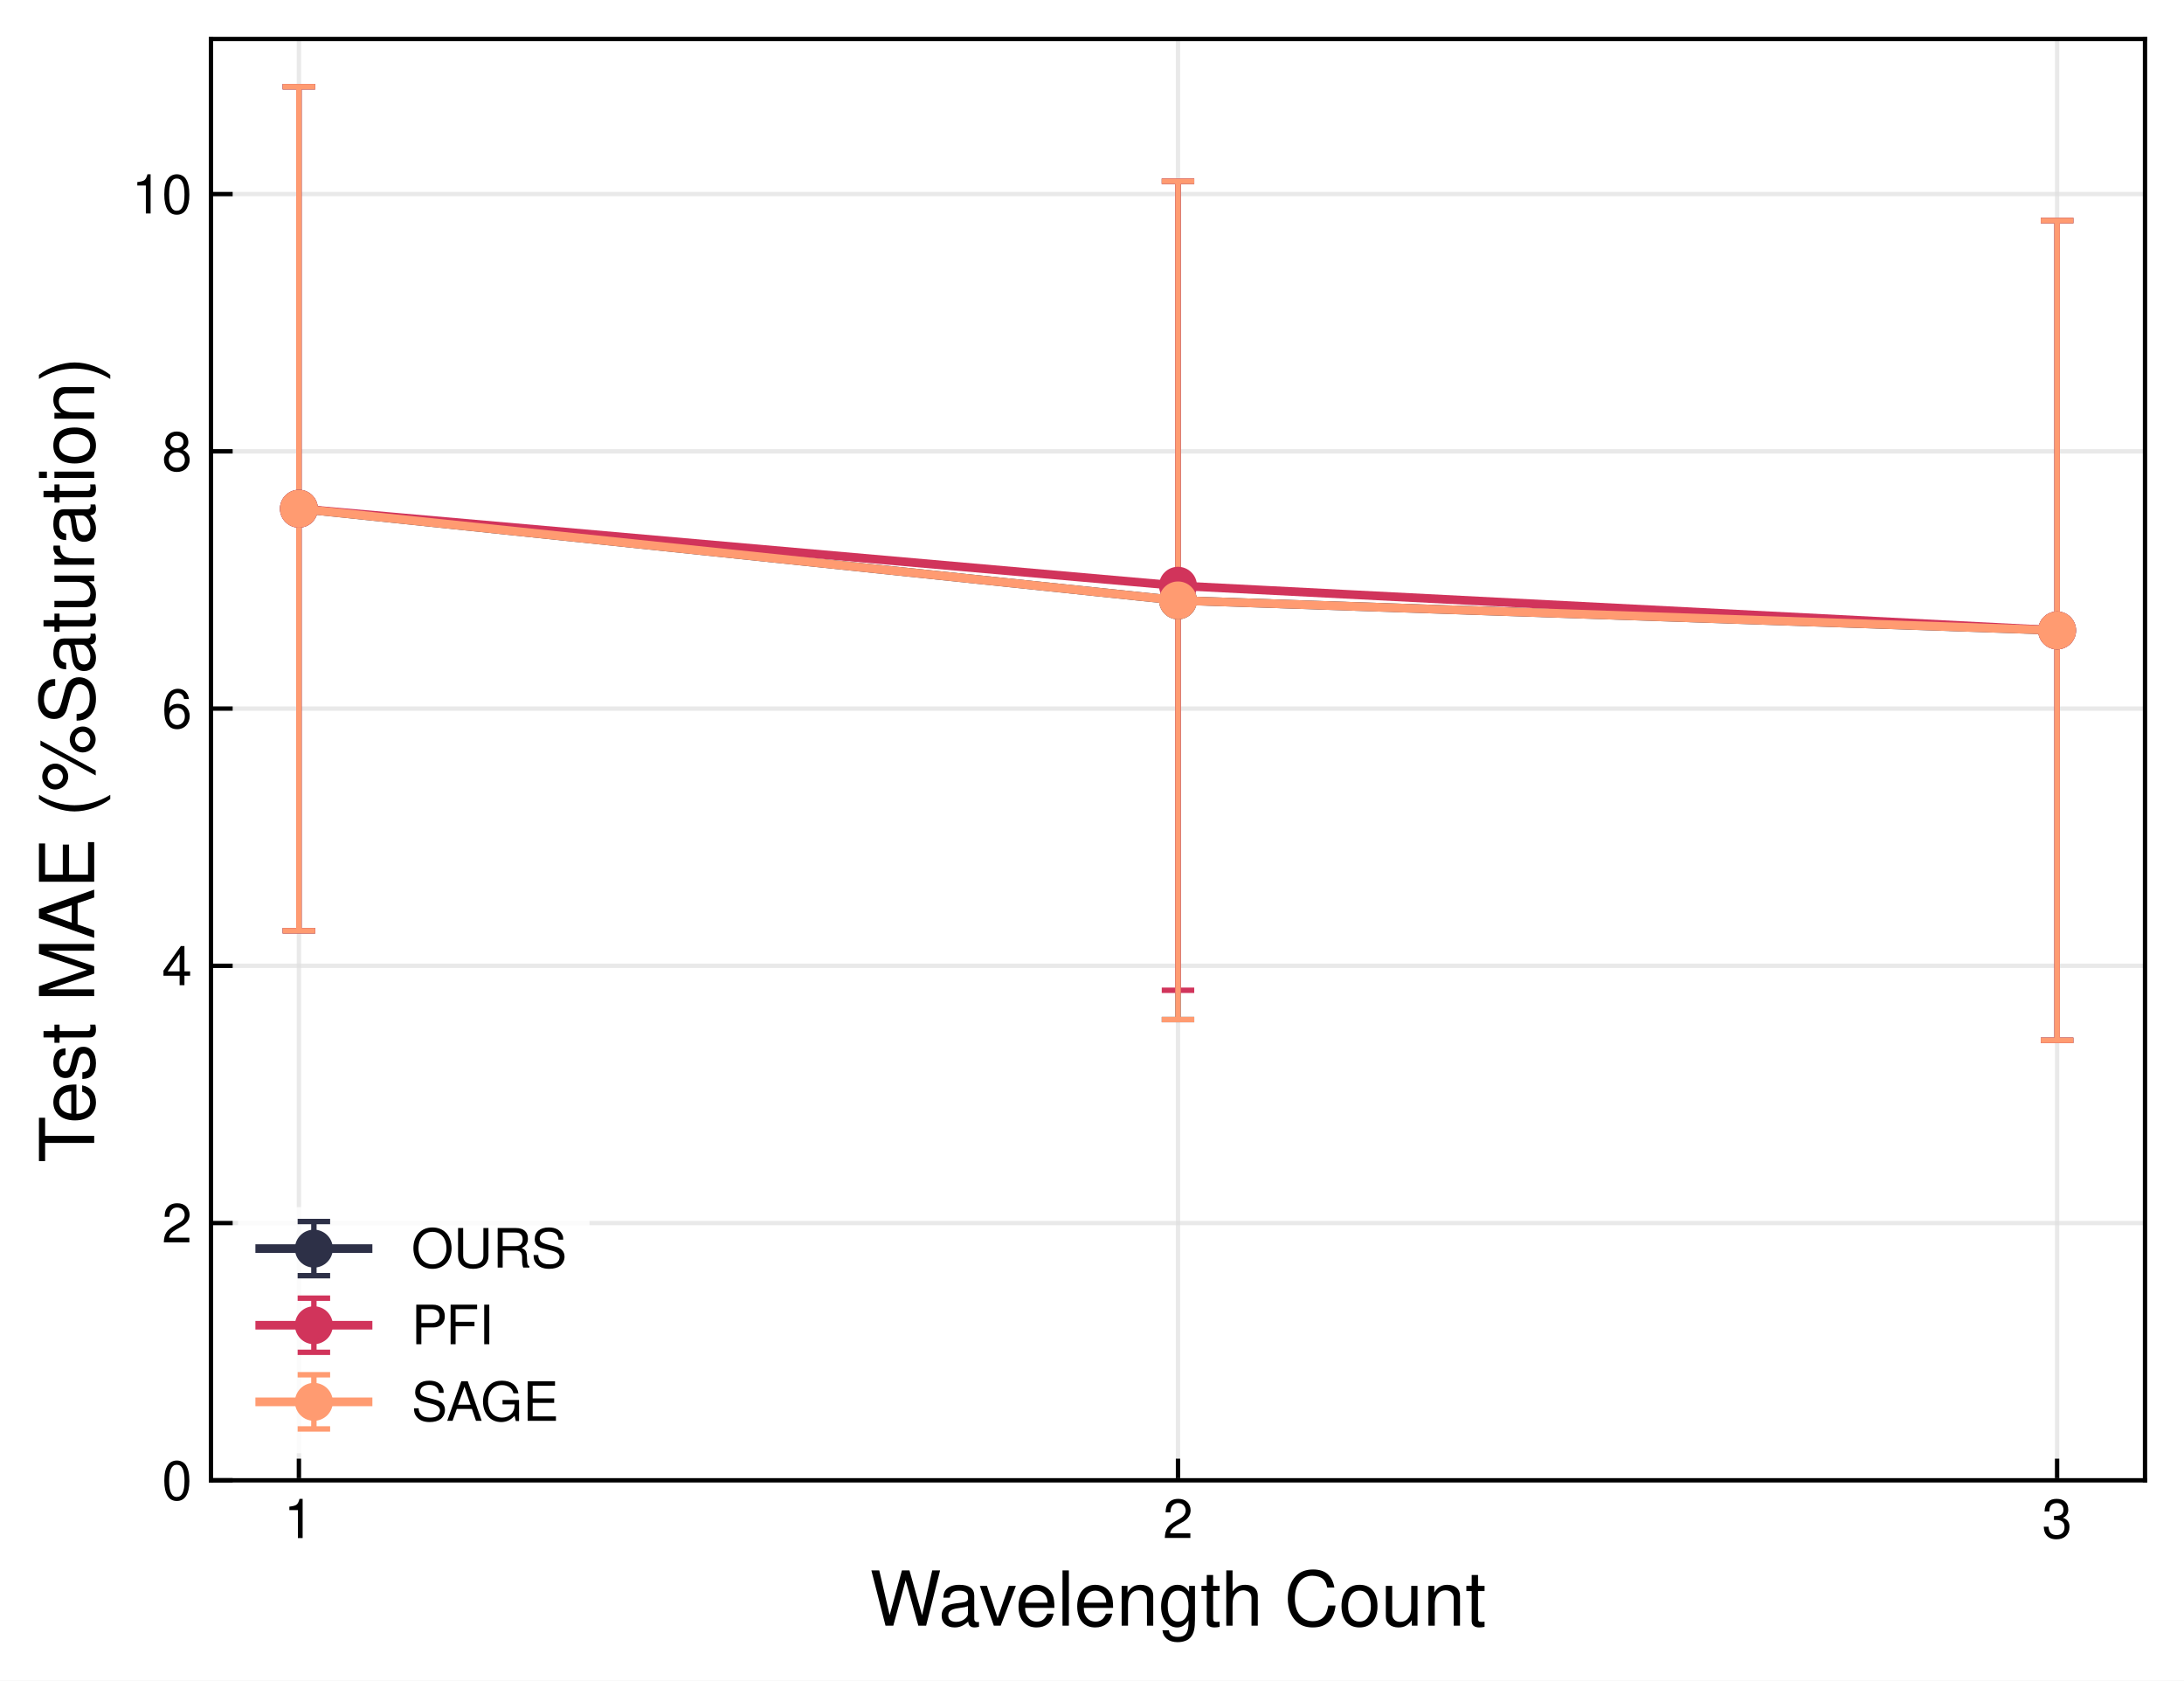
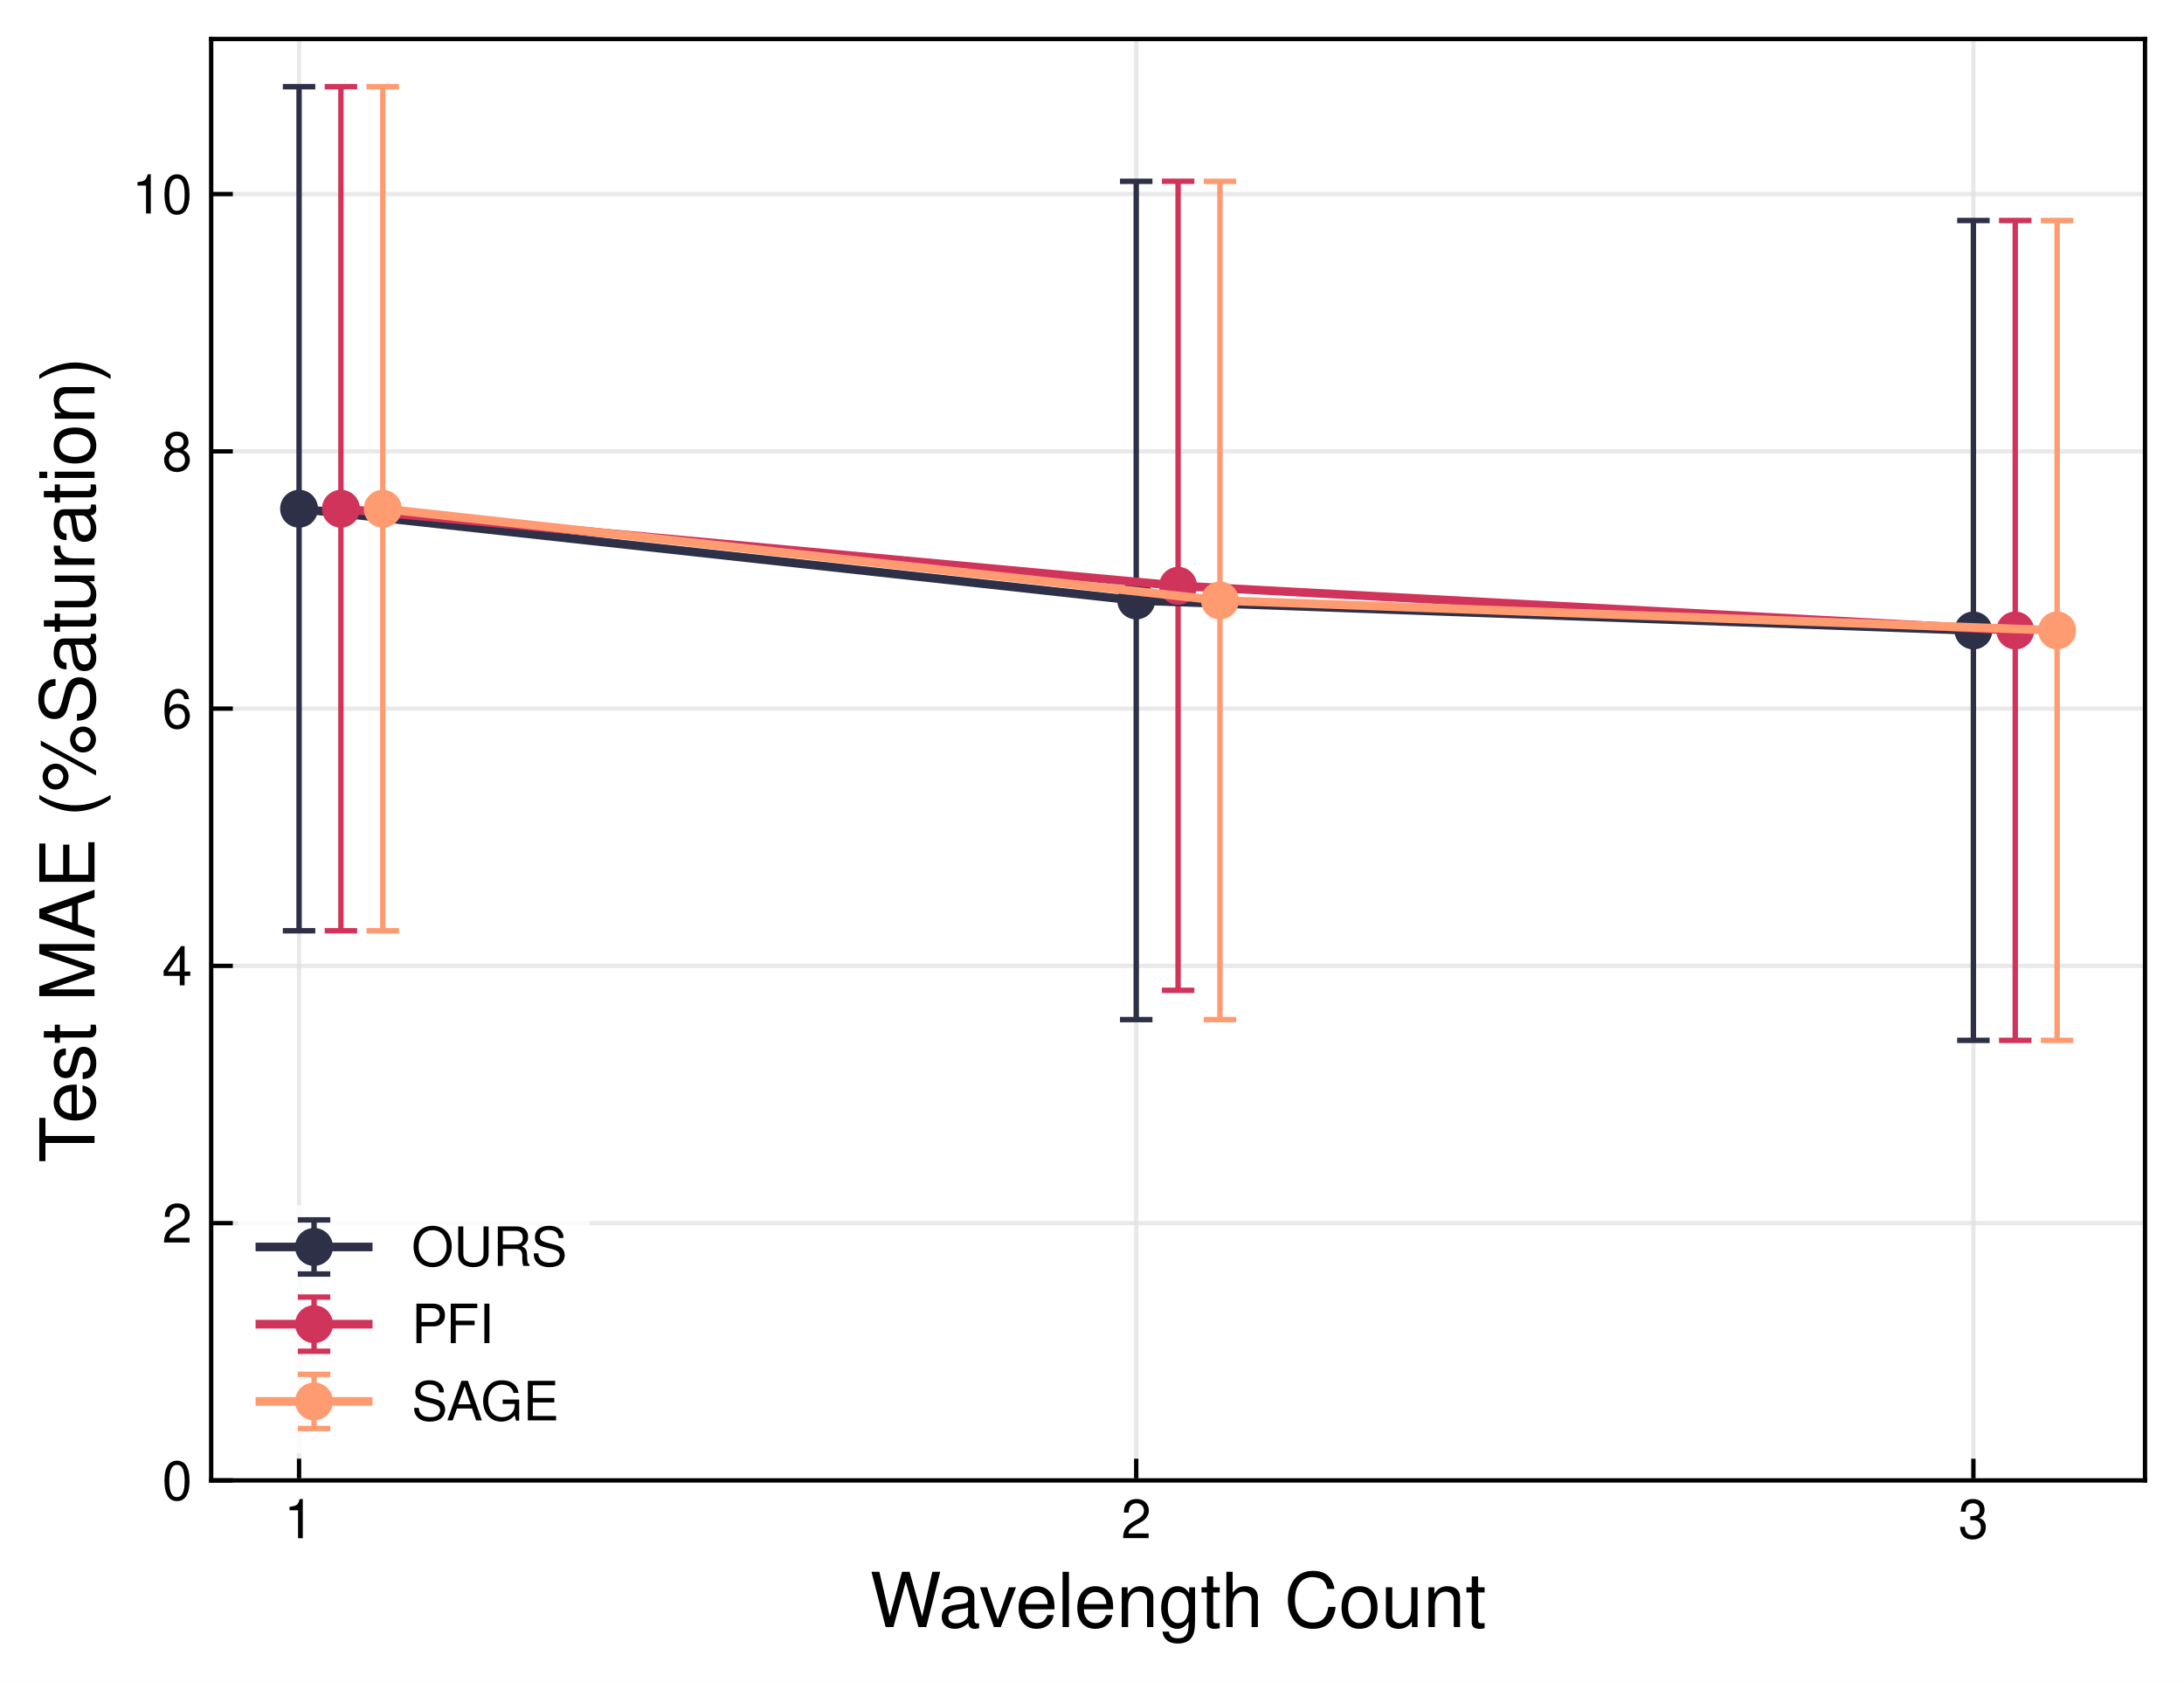
- <svg xmlns="http://www.w3.org/2000/svg" xmlns:xlink="http://www.w3.org/1999/xlink" width="403.28pt" height="310.295pt" viewBox="0 0 403.28 310.295" version="1.1">
+ <svg xmlns="http://www.w3.org/2000/svg" xmlns:xlink="http://www.w3.org/1999/xlink" width="403.315pt" height="310.684pt" viewBox="0 0 403.315 310.684" version="1.1">
  <defs>
    <style type="text/css">*{stroke-linejoin: round; stroke-linecap: butt}</style>
  </defs>
  <g id="figure_1">
    <g id="patch_1">
-       <path d="M 0 310.295  L 403.28 310.295  L 403.28 0  L 0 0  z " style="fill: #ffffff" />
+       <path d="M 0 310.684  L 403.315 310.684  L 403.315 0  L 0 0  z " style="fill: #ffffff" />
    </g>
    <g id="axes_1">
      <g id="patch_2">
-         <path d="M 38.96 273.312  L 396.08 273.312  L 396.08 7.2  L 38.96 7.2  z " style="fill: #ffffff" />
+         <path d="M 38.995 273.312  L 396.115 273.312  L 396.115 7.2  L 38.995 7.2  z " style="fill: #ffffff" />
      </g>
      <g id="matplotlib.axis_1">
        <g id="xtick_1">
          <g id="line2d_1">
-             <path d="M 55.193 273.312  L 55.193 7.2  " clip-path="url(#p23609c030a)" style="fill: none; stroke: #e0e0e0; stroke-opacity: 0.7; stroke-width: 0.8; stroke-linecap: square" />
+             <path d="M 55.228 273.312  L 55.228 7.2  " clip-path="url(#p0a702382f1)" style="fill: none; stroke: #e0e0e0; stroke-opacity: 0.7; stroke-width: 0.8; stroke-linecap: square" />
          </g>
          <g id="line2d_2">
            <defs>
-               <path id="m5b13e53c66" d="M 0 0  L 0 -4  " style="stroke: #000000; stroke-width: 0.8" />
+               <path id="md045dd7f20" d="M 0 0  L 0 -4  " style="stroke: #000000; stroke-width: 0.8" />
            </defs>
            <g>
-               <use xlink:href="#m5b13e53c66" x="55.193" y="273.312" style="stroke: #000000; stroke-width: 0.8" />
+               <use xlink:href="#md045dd7f20" x="55.228" y="273.312" style="stroke: #000000; stroke-width: 0.8" />
            </g>
          </g>
          <g id="text_1">
-             <text style="font: 10px 'Helvetica', 'Arial', sans-serif; text-anchor: middle" x="55.193" y="283.97" transform="rotate(-0 55.19273 283.9698)">1</text>
+             <text style="font-size: 10px; font-family: 'Helvetica', 'Arial', sans-serif; text-anchor: middle" x="55.228" y="283.985" transform="rotate(-0 55.22773 283.9854)">1</text>
          </g>
        </g>
        <g id="xtick_2">
          <g id="line2d_3">
-             <path d="M 217.52 273.312  L 217.52 7.2  " clip-path="url(#p23609c030a)" style="fill: none; stroke: #e0e0e0; stroke-opacity: 0.7; stroke-width: 0.8; stroke-linecap: square" />
+             <path d="M 209.825 273.312  L 209.825 7.2  " clip-path="url(#p0a702382f1)" style="fill: none; stroke: #e0e0e0; stroke-opacity: 0.7; stroke-width: 0.8; stroke-linecap: square" />
          </g>
          <g id="line2d_4">
            <g>
-               <use xlink:href="#m5b13e53c66" x="217.52" y="273.312" style="stroke: #000000; stroke-width: 0.8" />
+               <use xlink:href="#md045dd7f20" x="209.825" y="273.312" style="stroke: #000000; stroke-width: 0.8" />
            </g>
          </g>
          <g id="text_2">
-             <text style="font: 10px 'Helvetica', 'Arial', sans-serif; text-anchor: middle" x="217.52" y="283.97" transform="rotate(-0 217.52 283.9698)">2</text>
+             <text style="font-size: 10px; font-family: 'Helvetica', 'Arial', sans-serif; text-anchor: middle" x="209.825" y="283.985" transform="rotate(-0 209.8251 283.9854)">2</text>
          </g>
        </g>
        <g id="xtick_3">
          <g id="line2d_5">
-             <path d="M 379.847 273.312  L 379.847 7.2  " clip-path="url(#p23609c030a)" style="fill: none; stroke: #e0e0e0; stroke-opacity: 0.7; stroke-width: 0.8; stroke-linecap: square" />
+             <path d="M 364.423 273.312  L 364.423 7.2  " clip-path="url(#p0a702382f1)" style="fill: none; stroke: #e0e0e0; stroke-opacity: 0.7; stroke-width: 0.8; stroke-linecap: square" />
          </g>
          <g id="line2d_6">
            <g>
-               <use xlink:href="#m5b13e53c66" x="379.847" y="273.312" style="stroke: #000000; stroke-width: 0.8" />
+               <use xlink:href="#md045dd7f20" x="364.423" y="273.312" style="stroke: #000000; stroke-width: 0.8" />
            </g>
          </g>
          <g id="text_3">
-             <text style="font: 10px 'Helvetica', 'Arial', sans-serif; text-anchor: middle" x="379.847" y="283.97" transform="rotate(-0 379.8473 283.9698)">3</text>
+             <text style="font-size: 10px; font-family: 'Helvetica', 'Arial', sans-serif; text-anchor: middle" x="364.423" y="283.985" transform="rotate(-0 364.4225 283.9854)">3</text>
          </g>
        </g>
        <g id="text_4">
-           <text style="font: 14px 'Helvetica', 'Arial', sans-serif; text-anchor: middle" x="217.52" y="300.149" transform="rotate(-0 217.52 300.1489)">Wavelength Count</text>
+           <text style="font-size: 14px; font-family: 'Helvetica', 'Arial', sans-serif; text-anchor: middle" x="217.555" y="300.386" transform="rotate(-0 217.555 300.3861)">Wavelength Count</text>
        </g>
      </g>
      <g id="matplotlib.axis_2">
        <g id="ytick_1">
          <g id="line2d_7">
-             <path d="M 38.96 273.312  L 396.08 273.312  " clip-path="url(#p23609c030a)" style="fill: none; stroke: #e0e0e0; stroke-opacity: 0.7; stroke-width: 0.8; stroke-linecap: square" />
+             <path d="M 38.995 273.312  L 396.115 273.312  " clip-path="url(#p0a702382f1)" style="fill: none; stroke: #e0e0e0; stroke-opacity: 0.7; stroke-width: 0.8; stroke-linecap: square" />
          </g>
          <g id="line2d_8">
            <defs>
-               <path id="m75f98a3fd5" d="M 0 0  L 4 0  " style="stroke: #000000; stroke-width: 0.8" />
+               <path id="mc5d30b7132" d="M 0 0  L 4 0  " style="stroke: #000000; stroke-width: 0.8" />
            </defs>
            <g>
-               <use xlink:href="#m75f98a3fd5" x="38.96" y="273.312" style="stroke: #000000; stroke-width: 0.8" />
+               <use xlink:href="#mc5d30b7132" x="38.995" y="273.312" style="stroke: #000000; stroke-width: 0.8" />
            </g>
          </g>
          <g id="text_5">
-             <text style="font: 10px 'Helvetica', 'Arial', sans-serif; text-anchor: end" x="35.46" y="276.891" transform="rotate(-0 35.46 276.8909)">0</text>
+             <text style="font-size: 10px; font-family: 'Helvetica', 'Arial', sans-serif; text-anchor: end" x="35.495" y="276.899" transform="rotate(-0 35.495 276.8987)">0</text>
          </g>
        </g>
        <g id="ytick_2">
          <g id="line2d_9">
-             <path d="M 38.96 225.816  L 396.08 225.816  " clip-path="url(#p23609c030a)" style="fill: none; stroke: #e0e0e0; stroke-opacity: 0.7; stroke-width: 0.8; stroke-linecap: square" />
+             <path d="M 38.995 225.816  L 396.115 225.816  " clip-path="url(#p0a702382f1)" style="fill: none; stroke: #e0e0e0; stroke-opacity: 0.7; stroke-width: 0.8; stroke-linecap: square" />
          </g>
          <g id="line2d_10">
            <g>
-               <use xlink:href="#m75f98a3fd5" x="38.96" y="225.816" style="stroke: #000000; stroke-width: 0.8" />
+               <use xlink:href="#mc5d30b7132" x="38.995" y="225.816" style="stroke: #000000; stroke-width: 0.8" />
            </g>
          </g>
          <g id="text_6">
-             <text style="font: 10px 'Helvetica', 'Arial', sans-serif; text-anchor: end" x="35.46" y="229.395" transform="rotate(-0 35.46 229.3949)">2</text>
+             <text style="font-size: 10px; font-family: 'Helvetica', 'Arial', sans-serif; text-anchor: end" x="35.495" y="229.403" transform="rotate(-0 35.495 229.4027)">2</text>
          </g>
        </g>
        <g id="ytick_3">
          <g id="line2d_11">
-             <path d="M 38.96 178.32  L 396.08 178.32  " clip-path="url(#p23609c030a)" style="fill: none; stroke: #e0e0e0; stroke-opacity: 0.7; stroke-width: 0.8; stroke-linecap: square" />
+             <path d="M 38.995 178.32  L 396.115 178.32  " clip-path="url(#p0a702382f1)" style="fill: none; stroke: #e0e0e0; stroke-opacity: 0.7; stroke-width: 0.8; stroke-linecap: square" />
          </g>
          <g id="line2d_12">
            <g>
-               <use xlink:href="#m75f98a3fd5" x="38.96" y="178.32" style="stroke: #000000; stroke-width: 0.8" />
+               <use xlink:href="#mc5d30b7132" x="38.995" y="178.32" style="stroke: #000000; stroke-width: 0.8" />
            </g>
          </g>
          <g id="text_7">
-             <text style="font: 10px 'Helvetica', 'Arial', sans-serif; text-anchor: end" x="35.46" y="181.899" transform="rotate(-0 35.46 181.8989)">4</text>
+             <text style="font-size: 10px; font-family: 'Helvetica', 'Arial', sans-serif; text-anchor: end" x="35.495" y="181.907" transform="rotate(-0 35.495 181.9067)">4</text>
          </g>
        </g>
        <g id="ytick_4">
          <g id="line2d_13">
-             <path d="M 38.96 130.824  L 396.08 130.824  " clip-path="url(#p23609c030a)" style="fill: none; stroke: #e0e0e0; stroke-opacity: 0.7; stroke-width: 0.8; stroke-linecap: square" />
+             <path d="M 38.995 130.824  L 396.115 130.824  " clip-path="url(#p0a702382f1)" style="fill: none; stroke: #e0e0e0; stroke-opacity: 0.7; stroke-width: 0.8; stroke-linecap: square" />
          </g>
          <g id="line2d_14">
            <g>
-               <use xlink:href="#m75f98a3fd5" x="38.96" y="130.824" style="stroke: #000000; stroke-width: 0.8" />
+               <use xlink:href="#mc5d30b7132" x="38.995" y="130.824" style="stroke: #000000; stroke-width: 0.8" />
            </g>
          </g>
          <g id="text_8">
-             <text style="font: 10px 'Helvetica', 'Arial', sans-serif; text-anchor: end" x="35.46" y="134.403" transform="rotate(-0 35.46 134.4029)">6</text>
+             <text style="font-size: 10px; font-family: 'Helvetica', 'Arial', sans-serif; text-anchor: end" x="35.495" y="134.411" transform="rotate(-0 35.495 134.4107)">6</text>
          </g>
        </g>
        <g id="ytick_5">
          <g id="line2d_15">
-             <path d="M 38.96 83.328  L 396.08 83.328  " clip-path="url(#p23609c030a)" style="fill: none; stroke: #e0e0e0; stroke-opacity: 0.7; stroke-width: 0.8; stroke-linecap: square" />
+             <path d="M 38.995 83.328  L 396.115 83.328  " clip-path="url(#p0a702382f1)" style="fill: none; stroke: #e0e0e0; stroke-opacity: 0.7; stroke-width: 0.8; stroke-linecap: square" />
          </g>
          <g id="line2d_16">
            <g>
-               <use xlink:href="#m75f98a3fd5" x="38.96" y="83.328" style="stroke: #000000; stroke-width: 0.8" />
+               <use xlink:href="#mc5d30b7132" x="38.995" y="83.328" style="stroke: #000000; stroke-width: 0.8" />
            </g>
          </g>
          <g id="text_9">
-             <text style="font: 10px 'Helvetica', 'Arial', sans-serif; text-anchor: end" x="35.46" y="86.907" transform="rotate(-0 35.46 86.90693)">8</text>
+             <text style="font-size: 10px; font-family: 'Helvetica', 'Arial', sans-serif; text-anchor: end" x="35.495" y="86.915" transform="rotate(-0 35.495 86.91474)">8</text>
          </g>
        </g>
        <g id="ytick_6">
          <g id="line2d_17">
-             <path d="M 38.96 35.832  L 396.08 35.832  " clip-path="url(#p23609c030a)" style="fill: none; stroke: #e0e0e0; stroke-opacity: 0.7; stroke-width: 0.8; stroke-linecap: square" />
+             <path d="M 38.995 35.832  L 396.115 35.832  " clip-path="url(#p0a702382f1)" style="fill: none; stroke: #e0e0e0; stroke-opacity: 0.7; stroke-width: 0.8; stroke-linecap: square" />
          </g>
          <g id="line2d_18">
            <g>
-               <use xlink:href="#m75f98a3fd5" x="38.96" y="35.832" style="stroke: #000000; stroke-width: 0.8" />
+               <use xlink:href="#mc5d30b7132" x="38.995" y="35.832" style="stroke: #000000; stroke-width: 0.8" />
            </g>
          </g>
          <g id="text_10">
-             <text style="font: 10px 'Helvetica', 'Arial', sans-serif; text-anchor: end" x="35.46" y="39.411" transform="rotate(-0 35.46 39.41094)">10</text>
+             <text style="font-size: 10px; font-family: 'Helvetica', 'Arial', sans-serif; text-anchor: end" x="35.495" y="39.419" transform="rotate(-0 35.495 39.41875)">10</text>
          </g>
        </g>
        <g id="text_11">
-           <text style="font: 14px 'Helvetica', 'Arial', sans-serif; text-anchor: middle" x="17.392" y="140.256" transform="rotate(-90 17.39156 140.256)">Test MAE (%Saturation)</text>
+           <text style="font-size: 14px; font-family: 'Helvetica', 'Arial', sans-serif; text-anchor: middle" x="17.455" y="140.256" transform="rotate(-90 17.455 140.256)">Test MAE (%Saturation)</text>
        </g>
      </g>
      <g id="LineCollection_1">
-         <path d="M 55.193 171.841  L 55.193 16.004  " clip-path="url(#p23609c030a)" style="fill: none; stroke: #2d3047" />
-         <path d="M 217.52 188.245  L 217.52 33.471  " clip-path="url(#p23609c030a)" style="fill: none; stroke: #2d3047" />
-         <path d="M 379.847 192.074  L 379.847 40.717  " clip-path="url(#p23609c030a)" style="fill: none; stroke: #2d3047" />
+         <path d="M 55.228 171.841  L 55.228 16.004  " clip-path="url(#p0a702382f1)" style="fill: none; stroke: #2d3047" />
+         <path d="M 209.825 188.245  L 209.825 33.471  " clip-path="url(#p0a702382f1)" style="fill: none; stroke: #2d3047" />
+         <path d="M 364.423 192.074  L 364.423 40.717  " clip-path="url(#p0a702382f1)" style="fill: none; stroke: #2d3047" />
      </g>
      <g id="line2d_19">
        <defs>
-           <path id="md3f91d42f4" d="M 3 0  L -3 -0  " style="stroke: #2d3047" />
-         </defs>
-         <g clip-path="url(#p23609c030a)">
-           <use xlink:href="#md3f91d42f4" x="55.193" y="171.841" style="fill: #2d3047; stroke: #2d3047" />
-           <use xlink:href="#md3f91d42f4" x="217.52" y="188.245" style="fill: #2d3047; stroke: #2d3047" />
-           <use xlink:href="#md3f91d42f4" x="379.847" y="192.074" style="fill: #2d3047; stroke: #2d3047" />
+           <path id="mf1887fd826" d="M 3 0  L -3 -0  " style="stroke: #2d3047" />
+         </defs>
+         <g clip-path="url(#p0a702382f1)">
+           <use xlink:href="#mf1887fd826" x="55.228" y="171.841" style="fill: #2d3047; stroke: #2d3047" />
+           <use xlink:href="#mf1887fd826" x="209.825" y="188.245" style="fill: #2d3047; stroke: #2d3047" />
+           <use xlink:href="#mf1887fd826" x="364.423" y="192.074" style="fill: #2d3047; stroke: #2d3047" />
        </g>
      </g>
      <g id="line2d_20">
-         <g clip-path="url(#p23609c030a)">
-           <use xlink:href="#md3f91d42f4" x="55.193" y="16.004" style="fill: #2d3047; stroke: #2d3047" />
-           <use xlink:href="#md3f91d42f4" x="217.52" y="33.471" style="fill: #2d3047; stroke: #2d3047" />
-           <use xlink:href="#md3f91d42f4" x="379.847" y="40.717" style="fill: #2d3047; stroke: #2d3047" />
+         <g clip-path="url(#p0a702382f1)">
+           <use xlink:href="#mf1887fd826" x="55.228" y="16.004" style="fill: #2d3047; stroke: #2d3047" />
+           <use xlink:href="#mf1887fd826" x="209.825" y="33.471" style="fill: #2d3047; stroke: #2d3047" />
+           <use xlink:href="#mf1887fd826" x="364.423" y="40.717" style="fill: #2d3047; stroke: #2d3047" />
        </g>
      </g>
      <g id="LineCollection_2">
-         <path d="M 55.193 171.841  L 55.193 16.004  " clip-path="url(#p23609c030a)" style="fill: none; stroke: #d1345b" />
-         <path d="M 217.52 182.835  L 217.52 33.461  " clip-path="url(#p23609c030a)" style="fill: none; stroke: #d1345b" />
-         <path d="M 379.847 192.074  L 379.847 40.717  " clip-path="url(#p23609c030a)" style="fill: none; stroke: #d1345b" />
+         <path d="M 62.958 171.841  L 62.958 16.004  " clip-path="url(#p0a702382f1)" style="fill: none; stroke: #d1345b" />
+         <path d="M 217.555 182.835  L 217.555 33.461  " clip-path="url(#p0a702382f1)" style="fill: none; stroke: #d1345b" />
+         <path d="M 372.152 192.074  L 372.152 40.717  " clip-path="url(#p0a702382f1)" style="fill: none; stroke: #d1345b" />
      </g>
      <g id="line2d_21">
        <defs>
-           <path id="m9229dc2f4d" d="M 3 0  L -3 -0  " style="stroke: #d1345b" />
-         </defs>
-         <g clip-path="url(#p23609c030a)">
-           <use xlink:href="#m9229dc2f4d" x="55.193" y="171.841" style="fill: #d1345b; stroke: #d1345b" />
-           <use xlink:href="#m9229dc2f4d" x="217.52" y="182.835" style="fill: #d1345b; stroke: #d1345b" />
-           <use xlink:href="#m9229dc2f4d" x="379.847" y="192.074" style="fill: #d1345b; stroke: #d1345b" />
+           <path id="m68f5924aa7" d="M 3 0  L -3 -0  " style="stroke: #d1345b" />
+         </defs>
+         <g clip-path="url(#p0a702382f1)">
+           <use xlink:href="#m68f5924aa7" x="62.958" y="171.841" style="fill: #d1345b; stroke: #d1345b" />
+           <use xlink:href="#m68f5924aa7" x="217.555" y="182.835" style="fill: #d1345b; stroke: #d1345b" />
+           <use xlink:href="#m68f5924aa7" x="372.152" y="192.074" style="fill: #d1345b; stroke: #d1345b" />
        </g>
      </g>
      <g id="line2d_22">
-         <g clip-path="url(#p23609c030a)">
-           <use xlink:href="#m9229dc2f4d" x="55.193" y="16.004" style="fill: #d1345b; stroke: #d1345b" />
-           <use xlink:href="#m9229dc2f4d" x="217.52" y="33.461" style="fill: #d1345b; stroke: #d1345b" />
-           <use xlink:href="#m9229dc2f4d" x="379.847" y="40.717" style="fill: #d1345b; stroke: #d1345b" />
+         <g clip-path="url(#p0a702382f1)">
+           <use xlink:href="#m68f5924aa7" x="62.958" y="16.004" style="fill: #d1345b; stroke: #d1345b" />
+           <use xlink:href="#m68f5924aa7" x="217.555" y="33.461" style="fill: #d1345b; stroke: #d1345b" />
+           <use xlink:href="#m68f5924aa7" x="372.152" y="40.717" style="fill: #d1345b; stroke: #d1345b" />
        </g>
      </g>
      <g id="LineCollection_3">
-         <path d="M 55.193 171.841  L 55.193 16.004  " clip-path="url(#p23609c030a)" style="fill: none; stroke: #ff9b71" />
-         <path d="M 217.52 188.245  L 217.52 33.471  " clip-path="url(#p23609c030a)" style="fill: none; stroke: #ff9b71" />
-         <path d="M 379.847 192.074  L 379.847 40.717  " clip-path="url(#p23609c030a)" style="fill: none; stroke: #ff9b71" />
+         <path d="M 70.687 171.841  L 70.687 16.004  " clip-path="url(#p0a702382f1)" style="fill: none; stroke: #ff9b71" />
+         <path d="M 225.285 188.245  L 225.285 33.471  " clip-path="url(#p0a702382f1)" style="fill: none; stroke: #ff9b71" />
+         <path d="M 379.882 192.074  L 379.882 40.717  " clip-path="url(#p0a702382f1)" style="fill: none; stroke: #ff9b71" />
      </g>
      <g id="line2d_23">
        <defs>
-           <path id="mb4dc6db1ee" d="M 3 0  L -3 -0  " style="stroke: #ff9b71" />
-         </defs>
-         <g clip-path="url(#p23609c030a)">
-           <use xlink:href="#mb4dc6db1ee" x="55.193" y="171.841" style="fill: #ff9b71; stroke: #ff9b71" />
-           <use xlink:href="#mb4dc6db1ee" x="217.52" y="188.245" style="fill: #ff9b71; stroke: #ff9b71" />
-           <use xlink:href="#mb4dc6db1ee" x="379.847" y="192.074" style="fill: #ff9b71; stroke: #ff9b71" />
+           <path id="m5182280995" d="M 3 0  L -3 -0  " style="stroke: #ff9b71" />
+         </defs>
+         <g clip-path="url(#p0a702382f1)">
+           <use xlink:href="#m5182280995" x="70.687" y="171.841" style="fill: #ff9b71; stroke: #ff9b71" />
+           <use xlink:href="#m5182280995" x="225.285" y="188.245" style="fill: #ff9b71; stroke: #ff9b71" />
+           <use xlink:href="#m5182280995" x="379.882" y="192.074" style="fill: #ff9b71; stroke: #ff9b71" />
        </g>
      </g>
      <g id="line2d_24">
-         <g clip-path="url(#p23609c030a)">
-           <use xlink:href="#mb4dc6db1ee" x="55.193" y="16.004" style="fill: #ff9b71; stroke: #ff9b71" />
-           <use xlink:href="#mb4dc6db1ee" x="217.52" y="33.471" style="fill: #ff9b71; stroke: #ff9b71" />
-           <use xlink:href="#mb4dc6db1ee" x="379.847" y="40.717" style="fill: #ff9b71; stroke: #ff9b71" />
+         <g clip-path="url(#p0a702382f1)">
+           <use xlink:href="#m5182280995" x="70.687" y="16.004" style="fill: #ff9b71; stroke: #ff9b71" />
+           <use xlink:href="#m5182280995" x="225.285" y="33.471" style="fill: #ff9b71; stroke: #ff9b71" />
+           <use xlink:href="#m5182280995" x="379.882" y="40.717" style="fill: #ff9b71; stroke: #ff9b71" />
        </g>
      </g>
      <g id="line2d_25">
-         <path d="M 55.193 93.922  L 217.52 110.858  L 379.847 116.396  " clip-path="url(#p23609c030a)" style="fill: none; stroke: #2d3047; stroke-width: 1.6; stroke-linecap: square" />
-         <defs>
-           <path id="m9c22d813cc" d="M 0 3  C 0.796 3 1.559 2.684 2.121 2.121  C 2.684 1.559 3 0.796 3 0  C 3 -0.796 2.684 -1.559 2.121 -2.121  C 1.559 -2.684 0.796 -3 0 -3  C -0.796 -3 -1.559 -2.684 -2.121 -2.121  C -2.684 -1.559 -3 -0.796 -3 0  C -3 0.796 -2.684 1.559 -2.121 2.121  C -1.559 2.684 -0.796 3 0 3  z " style="stroke: #2d3047" />
-         </defs>
-         <g clip-path="url(#p23609c030a)">
-           <use xlink:href="#m9c22d813cc" x="55.193" y="93.922" style="fill: #2d3047; stroke: #2d3047" />
-           <use xlink:href="#m9c22d813cc" x="217.52" y="110.858" style="fill: #2d3047; stroke: #2d3047" />
-           <use xlink:href="#m9c22d813cc" x="379.847" y="116.396" style="fill: #2d3047; stroke: #2d3047" />
+         <path d="M 55.228 93.922  L 209.825 110.858  L 364.423 116.396  " clip-path="url(#p0a702382f1)" style="fill: none; stroke: #2d3047; stroke-width: 1.6; stroke-linecap: square" />
+         <defs>
+           <path id="mdd93b3e93c" d="M 0 3  C 0.796 3 1.559 2.684 2.121 2.121  C 2.684 1.559 3 0.796 3 0  C 3 -0.796 2.684 -1.559 2.121 -2.121  C 1.559 -2.684 0.796 -3 0 -3  C -0.796 -3 -1.559 -2.684 -2.121 -2.121  C -2.684 -1.559 -3 -0.796 -3 0  C -3 0.796 -2.684 1.559 -2.121 2.121  C -1.559 2.684 -0.796 3 0 3  z " style="stroke: #2d3047" />
+         </defs>
+         <g clip-path="url(#p0a702382f1)">
+           <use xlink:href="#mdd93b3e93c" x="55.228" y="93.922" style="fill: #2d3047; stroke: #2d3047" />
+           <use xlink:href="#mdd93b3e93c" x="209.825" y="110.858" style="fill: #2d3047; stroke: #2d3047" />
+           <use xlink:href="#mdd93b3e93c" x="364.423" y="116.396" style="fill: #2d3047; stroke: #2d3047" />
        </g>
      </g>
      <g id="line2d_26">
-         <path d="M 55.193 93.922  L 217.52 108.148  L 379.847 116.396  " clip-path="url(#p23609c030a)" style="fill: none; stroke: #d1345b; stroke-width: 1.6; stroke-linecap: square" />
-         <defs>
-           <path id="mcd94b08561" d="M 0 3  C 0.796 3 1.559 2.684 2.121 2.121  C 2.684 1.559 3 0.796 3 0  C 3 -0.796 2.684 -1.559 2.121 -2.121  C 1.559 -2.684 0.796 -3 0 -3  C -0.796 -3 -1.559 -2.684 -2.121 -2.121  C -2.684 -1.559 -3 -0.796 -3 0  C -3 0.796 -2.684 1.559 -2.121 2.121  C -1.559 2.684 -0.796 3 0 3  z " style="stroke: #d1345b" />
-         </defs>
-         <g clip-path="url(#p23609c030a)">
-           <use xlink:href="#mcd94b08561" x="55.193" y="93.922" style="fill: #d1345b; stroke: #d1345b" />
-           <use xlink:href="#mcd94b08561" x="217.52" y="108.148" style="fill: #d1345b; stroke: #d1345b" />
-           <use xlink:href="#mcd94b08561" x="379.847" y="116.396" style="fill: #d1345b; stroke: #d1345b" />
+         <path d="M 62.958 93.922  L 217.555 108.148  L 372.152 116.396  " clip-path="url(#p0a702382f1)" style="fill: none; stroke: #d1345b; stroke-width: 1.6; stroke-linecap: square" />
+         <defs>
+           <path id="m264fc488f1" d="M 0 3  C 0.796 3 1.559 2.684 2.121 2.121  C 2.684 1.559 3 0.796 3 0  C 3 -0.796 2.684 -1.559 2.121 -2.121  C 1.559 -2.684 0.796 -3 0 -3  C -0.796 -3 -1.559 -2.684 -2.121 -2.121  C -2.684 -1.559 -3 -0.796 -3 0  C -3 0.796 -2.684 1.559 -2.121 2.121  C -1.559 2.684 -0.796 3 0 3  z " style="stroke: #d1345b" />
+         </defs>
+         <g clip-path="url(#p0a702382f1)">
+           <use xlink:href="#m264fc488f1" x="62.958" y="93.922" style="fill: #d1345b; stroke: #d1345b" />
+           <use xlink:href="#m264fc488f1" x="217.555" y="108.148" style="fill: #d1345b; stroke: #d1345b" />
+           <use xlink:href="#m264fc488f1" x="372.152" y="116.396" style="fill: #d1345b; stroke: #d1345b" />
        </g>
      </g>
      <g id="line2d_27">
-         <path d="M 55.193 93.922  L 217.52 110.858  L 379.847 116.396  " clip-path="url(#p23609c030a)" style="fill: none; stroke: #ff9b71; stroke-width: 1.6; stroke-linecap: square" />
-         <defs>
-           <path id="m2eedd3f7ff" d="M 0 3  C 0.796 3 1.559 2.684 2.121 2.121  C 2.684 1.559 3 0.796 3 0  C 3 -0.796 2.684 -1.559 2.121 -2.121  C 1.559 -2.684 0.796 -3 0 -3  C -0.796 -3 -1.559 -2.684 -2.121 -2.121  C -2.684 -1.559 -3 -0.796 -3 0  C -3 0.796 -2.684 1.559 -2.121 2.121  C -1.559 2.684 -0.796 3 0 3  z " style="stroke: #ff9b71" />
-         </defs>
-         <g clip-path="url(#p23609c030a)">
-           <use xlink:href="#m2eedd3f7ff" x="55.193" y="93.922" style="fill: #ff9b71; stroke: #ff9b71" />
-           <use xlink:href="#m2eedd3f7ff" x="217.52" y="110.858" style="fill: #ff9b71; stroke: #ff9b71" />
-           <use xlink:href="#m2eedd3f7ff" x="379.847" y="116.396" style="fill: #ff9b71; stroke: #ff9b71" />
+         <path d="M 70.687 93.922  L 225.285 110.858  L 379.882 116.396  " clip-path="url(#p0a702382f1)" style="fill: none; stroke: #ff9b71; stroke-width: 1.6; stroke-linecap: square" />
+         <defs>
+           <path id="m77e8f9bbca" d="M 0 3  C 0.796 3 1.559 2.684 2.121 2.121  C 2.684 1.559 3 0.796 3 0  C 3 -0.796 2.684 -1.559 2.121 -2.121  C 1.559 -2.684 0.796 -3 0 -3  C -0.796 -3 -1.559 -2.684 -2.121 -2.121  C -2.684 -1.559 -3 -0.796 -3 0  C -3 0.796 -2.684 1.559 -2.121 2.121  C -1.559 2.684 -0.796 3 0 3  z " style="stroke: #ff9b71" />
+         </defs>
+         <g clip-path="url(#p0a702382f1)">
+           <use xlink:href="#m77e8f9bbca" x="70.687" y="93.922" style="fill: #ff9b71; stroke: #ff9b71" />
+           <use xlink:href="#m77e8f9bbca" x="225.285" y="110.858" style="fill: #ff9b71; stroke: #ff9b71" />
+           <use xlink:href="#m77e8f9bbca" x="379.882" y="116.396" style="fill: #ff9b71; stroke: #ff9b71" />
        </g>
      </g>
      <g id="patch_3">
-         <path d="M 38.96 273.312  L 38.96 7.2  " style="fill: none; stroke: #000000; stroke-width: 0.8; stroke-linejoin: miter; stroke-linecap: square" />
+         <path d="M 38.995 273.312  L 38.995 7.2  " style="fill: none; stroke: #000000; stroke-width: 0.8; stroke-linejoin: miter; stroke-linecap: square" />
      </g>
      <g id="patch_4">
-         <path d="M 396.08 273.312  L 396.08 7.2  " style="fill: none; stroke: #000000; stroke-width: 0.8; stroke-linejoin: miter; stroke-linecap: square" />
+         <path d="M 396.115 273.312  L 396.115 7.2  " style="fill: none; stroke: #000000; stroke-width: 0.8; stroke-linejoin: miter; stroke-linecap: square" />
      </g>
      <g id="patch_5">
-         <path d="M 38.96 273.312  L 396.08 273.312  " style="fill: none; stroke: #000000; stroke-width: 0.8; stroke-linejoin: miter; stroke-linecap: square" />
+         <path d="M 38.995 273.312  L 396.115 273.312  " style="fill: none; stroke: #000000; stroke-width: 0.8; stroke-linejoin: miter; stroke-linecap: square" />
      </g>
      <g id="patch_6">
-         <path d="M 38.96 7.2  L 396.08 7.2  " style="fill: none; stroke: #000000; stroke-width: 0.8; stroke-linejoin: miter; stroke-linecap: square" />
+         <path d="M 38.995 7.2  L 396.115 7.2  " style="fill: none; stroke: #000000; stroke-width: 0.8; stroke-linejoin: miter; stroke-linecap: square" />
      </g>
      <g id="legend_1">
        <g id="patch_7">
-           <path d="M 45.96 268.312  L 106.852 268.312  Q 108.852 268.312 108.852 266.312  L 108.852 224.876  Q 108.852 222.876 106.852 222.876  L 45.96 222.876  Q 43.96 222.876 43.96 224.876  L 43.96 266.312  Q 43.96 268.312 45.96 268.312  z " style="fill: #ffffff; opacity: 0.8" />
+           <path d="M 45.995 268.312  L 106.887 268.312  Q 108.887 268.312 108.887 266.312  L 108.887 224.539  Q 108.887 222.539 106.887 222.539  L 45.995 222.539  Q 43.995 222.539 43.995 224.539  L 43.995 266.312  Q 43.995 268.312 45.995 268.312  z " style="fill: #ffffff; opacity: 0.8" />
        </g>
        <g id="LineCollection_4">
-           <path d="M 57.96 235.534  L 57.96 225.534  " style="fill: none; stroke: #2d3047" />
+           <path d="M 57.995 235.212  L 57.995 225.212  " style="fill: none; stroke: #2d3047" />
        </g>
        <g id="line2d_28">
          <g>
-             <use xlink:href="#md3f91d42f4" x="57.96" y="235.534" style="fill: #2d3047; stroke: #2d3047" />
+             <use xlink:href="#mf1887fd826" x="57.995" y="235.212" style="fill: #2d3047; stroke: #2d3047" />
          </g>
        </g>
        <g id="line2d_29">
          <g>
-             <use xlink:href="#md3f91d42f4" x="57.96" y="225.534" style="fill: #2d3047; stroke: #2d3047" />
+             <use xlink:href="#mf1887fd826" x="57.995" y="225.212" style="fill: #2d3047; stroke: #2d3047" />
          </g>
        </g>
        <g id="line2d_30">
-           <path d="M 47.96 230.534  L 67.96 230.534  " style="fill: none; stroke: #2d3047; stroke-width: 1.6; stroke-linecap: square" />
+           <path d="M 47.995 230.212  L 67.995 230.212  " style="fill: none; stroke: #2d3047; stroke-width: 1.6; stroke-linecap: square" />
        </g>
        <g id="line2d_31">
          <g>
-             <use xlink:href="#m9c22d813cc" x="57.96" y="230.534" style="fill: #2d3047; stroke: #2d3047" />
+             <use xlink:href="#mdd93b3e93c" x="57.995" y="230.212" style="fill: #2d3047; stroke: #2d3047" />
          </g>
        </g>
        <g id="text_12">
-           <text style="font: 10px 'Helvetica', 'Arial', sans-serif; text-anchor: start" x="75.96" y="234.034" transform="rotate(-0 75.96 234.0339)">OURS</text>
+           <text style="font-size: 10px; font-family: 'Helvetica', 'Arial', sans-serif; text-anchor: start" x="75.995" y="233.712" transform="rotate(-0 75.995 233.712)">OURS</text>
        </g>
        <g id="LineCollection_5">
-           <path d="M 57.96 249.679  L 57.96 239.679  " style="fill: none; stroke: #d1345b" />
+           <path d="M 57.995 249.47  L 57.995 239.47  " style="fill: none; stroke: #d1345b" />
        </g>
        <g id="line2d_32">
          <g>
-             <use xlink:href="#m9229dc2f4d" x="57.96" y="249.679" style="fill: #d1345b; stroke: #d1345b" />
+             <use xlink:href="#m68f5924aa7" x="57.995" y="249.47" style="fill: #d1345b; stroke: #d1345b" />
          </g>
        </g>
        <g id="line2d_33">
          <g>
-             <use xlink:href="#m9229dc2f4d" x="57.96" y="239.679" style="fill: #d1345b; stroke: #d1345b" />
+             <use xlink:href="#m68f5924aa7" x="57.995" y="239.47" style="fill: #d1345b; stroke: #d1345b" />
          </g>
        </g>
        <g id="line2d_34">
-           <path d="M 47.96 244.679  L 67.96 244.679  " style="fill: none; stroke: #d1345b; stroke-width: 1.6; stroke-linecap: square" />
+           <path d="M 47.995 244.47  L 67.995 244.47  " style="fill: none; stroke: #d1345b; stroke-width: 1.6; stroke-linecap: square" />
        </g>
        <g id="line2d_35">
          <g>
-             <use xlink:href="#mcd94b08561" x="57.96" y="244.679" style="fill: #d1345b; stroke: #d1345b" />
+             <use xlink:href="#m264fc488f1" x="57.995" y="244.47" style="fill: #d1345b; stroke: #d1345b" />
          </g>
        </g>
        <g id="text_13">
-           <text style="font: 10px 'Helvetica', 'Arial', sans-serif; text-anchor: start" x="75.96" y="248.179" transform="rotate(-0 75.96 248.1792)">PFI</text>
+           <text style="font-size: 10px; font-family: 'Helvetica', 'Arial', sans-serif; text-anchor: start" x="75.995" y="247.97" transform="rotate(-0 75.995 247.9698)">PFI</text>
        </g>
        <g id="LineCollection_6">
-           <path d="M 57.96 263.825  L 57.96 253.825  " style="fill: none; stroke: #ff9b71" />
+           <path d="M 57.995 263.728  L 57.995 253.728  " style="fill: none; stroke: #ff9b71" />
        </g>
        <g id="line2d_36">
          <g>
-             <use xlink:href="#mb4dc6db1ee" x="57.96" y="263.825" style="fill: #ff9b71; stroke: #ff9b71" />
+             <use xlink:href="#m5182280995" x="57.995" y="263.728" style="fill: #ff9b71; stroke: #ff9b71" />
          </g>
        </g>
        <g id="line2d_37">
          <g>
-             <use xlink:href="#mb4dc6db1ee" x="57.96" y="253.825" style="fill: #ff9b71; stroke: #ff9b71" />
+             <use xlink:href="#m5182280995" x="57.995" y="253.728" style="fill: #ff9b71; stroke: #ff9b71" />
          </g>
        </g>
        <g id="line2d_38">
-           <path d="M 47.96 258.825  L 67.96 258.825  " style="fill: none; stroke: #ff9b71; stroke-width: 1.6; stroke-linecap: square" />
+           <path d="M 47.995 258.728  L 67.995 258.728  " style="fill: none; stroke: #ff9b71; stroke-width: 1.6; stroke-linecap: square" />
        </g>
        <g id="line2d_39">
          <g>
-             <use xlink:href="#m2eedd3f7ff" x="57.96" y="258.825" style="fill: #ff9b71; stroke: #ff9b71" />
+             <use xlink:href="#m77e8f9bbca" x="57.995" y="258.728" style="fill: #ff9b71; stroke: #ff9b71" />
          </g>
        </g>
        <g id="text_14">
-           <text style="font: 10px 'Helvetica', 'Arial', sans-serif; text-anchor: start" x="75.96" y="262.325" transform="rotate(-0 75.96 262.3245)">SAGE</text>
+           <text style="font-size: 10px; font-family: 'Helvetica', 'Arial', sans-serif; text-anchor: start" x="75.995" y="262.228" transform="rotate(-0 75.995 262.2276)">SAGE</text>
        </g>
      </g>
    </g>
  </g>
  <defs>
-     <clipPath id="p23609c030a">
-       <rect x="38.96" y="7.2" width="357.12" height="266.112" />
+     <clipPath id="p0a702382f1">
+       <rect x="38.995" y="7.2" width="357.12" height="266.112" />
    </clipPath>
  </defs>
</svg>
